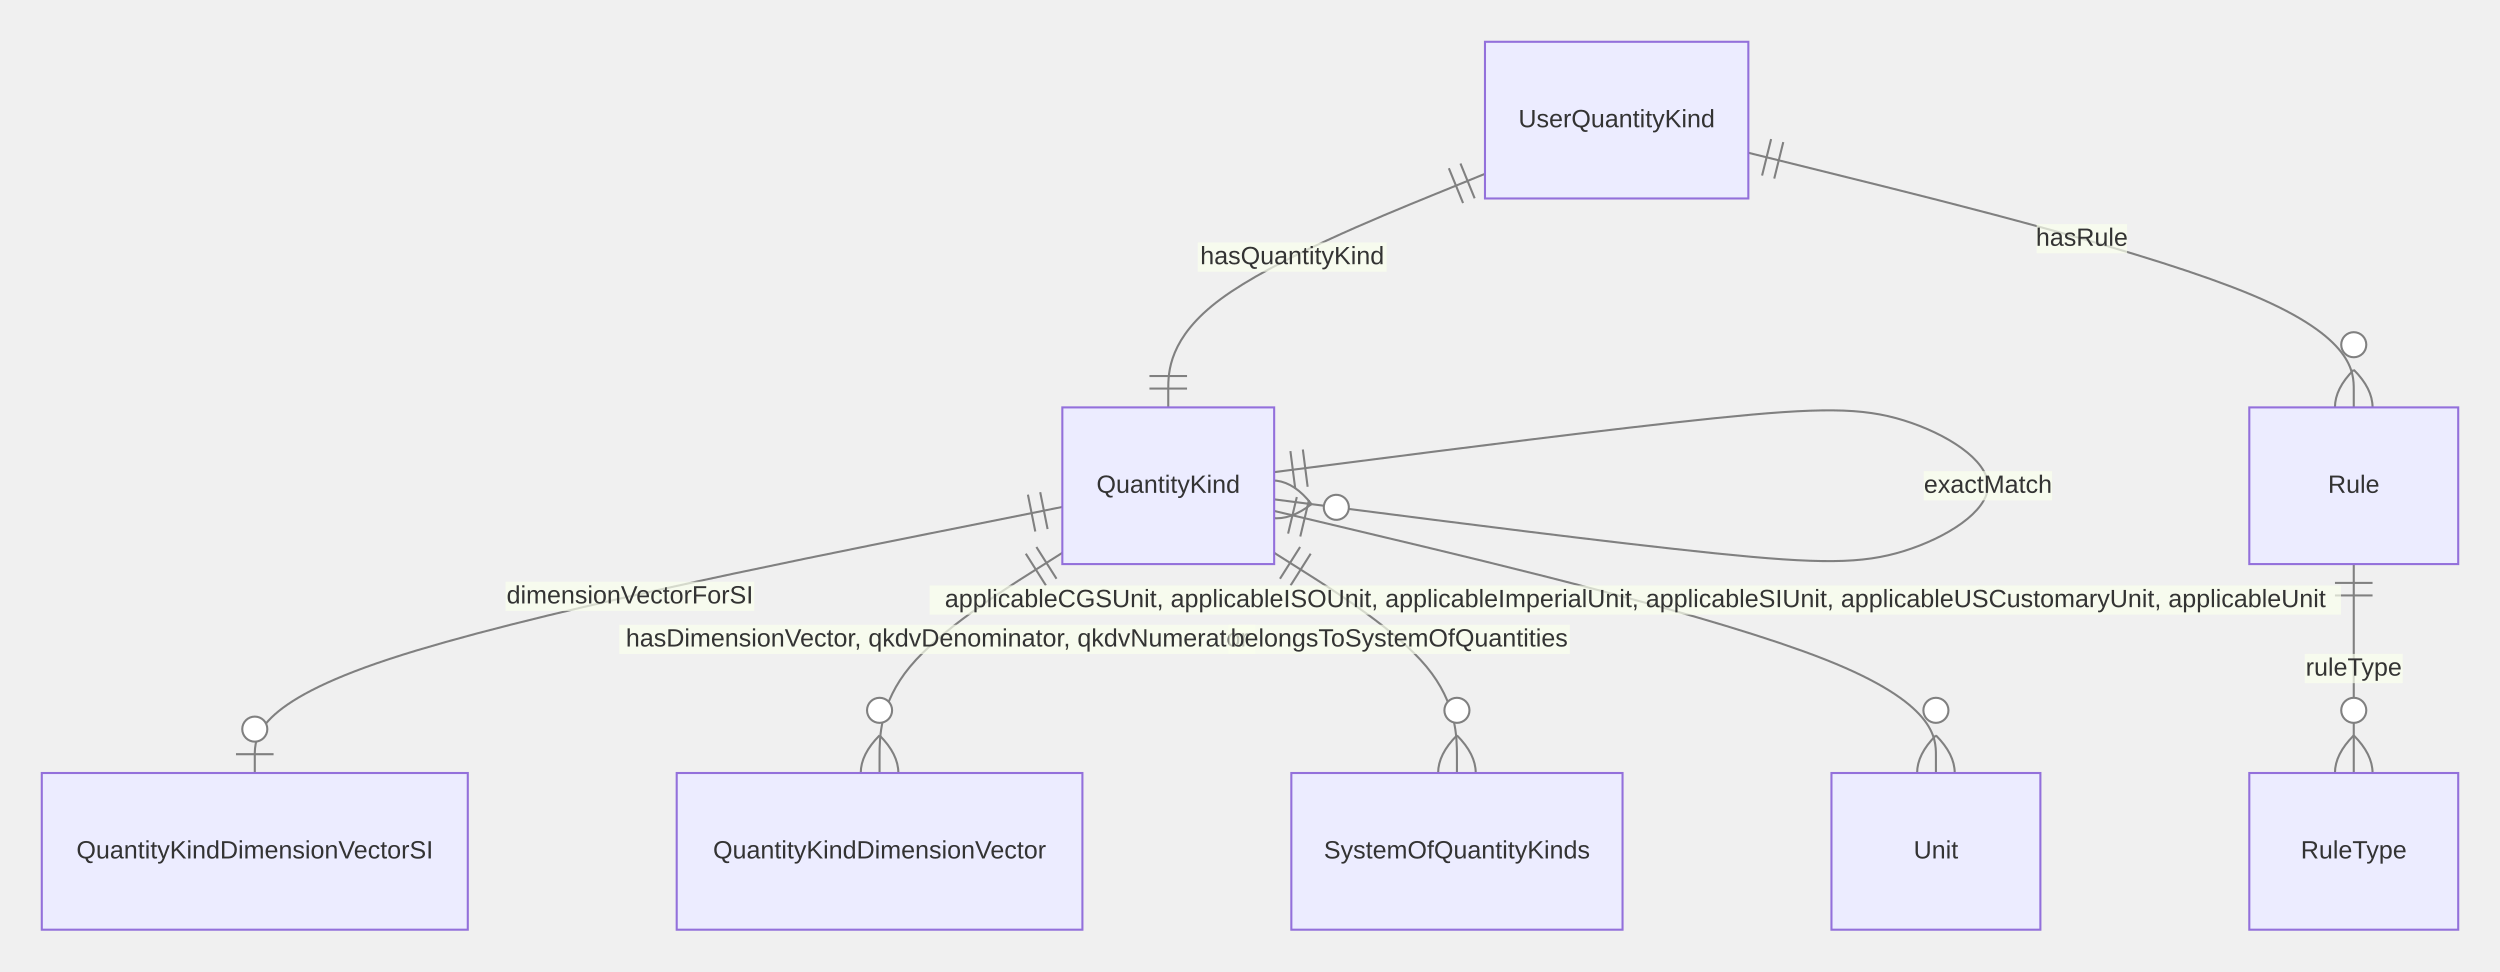
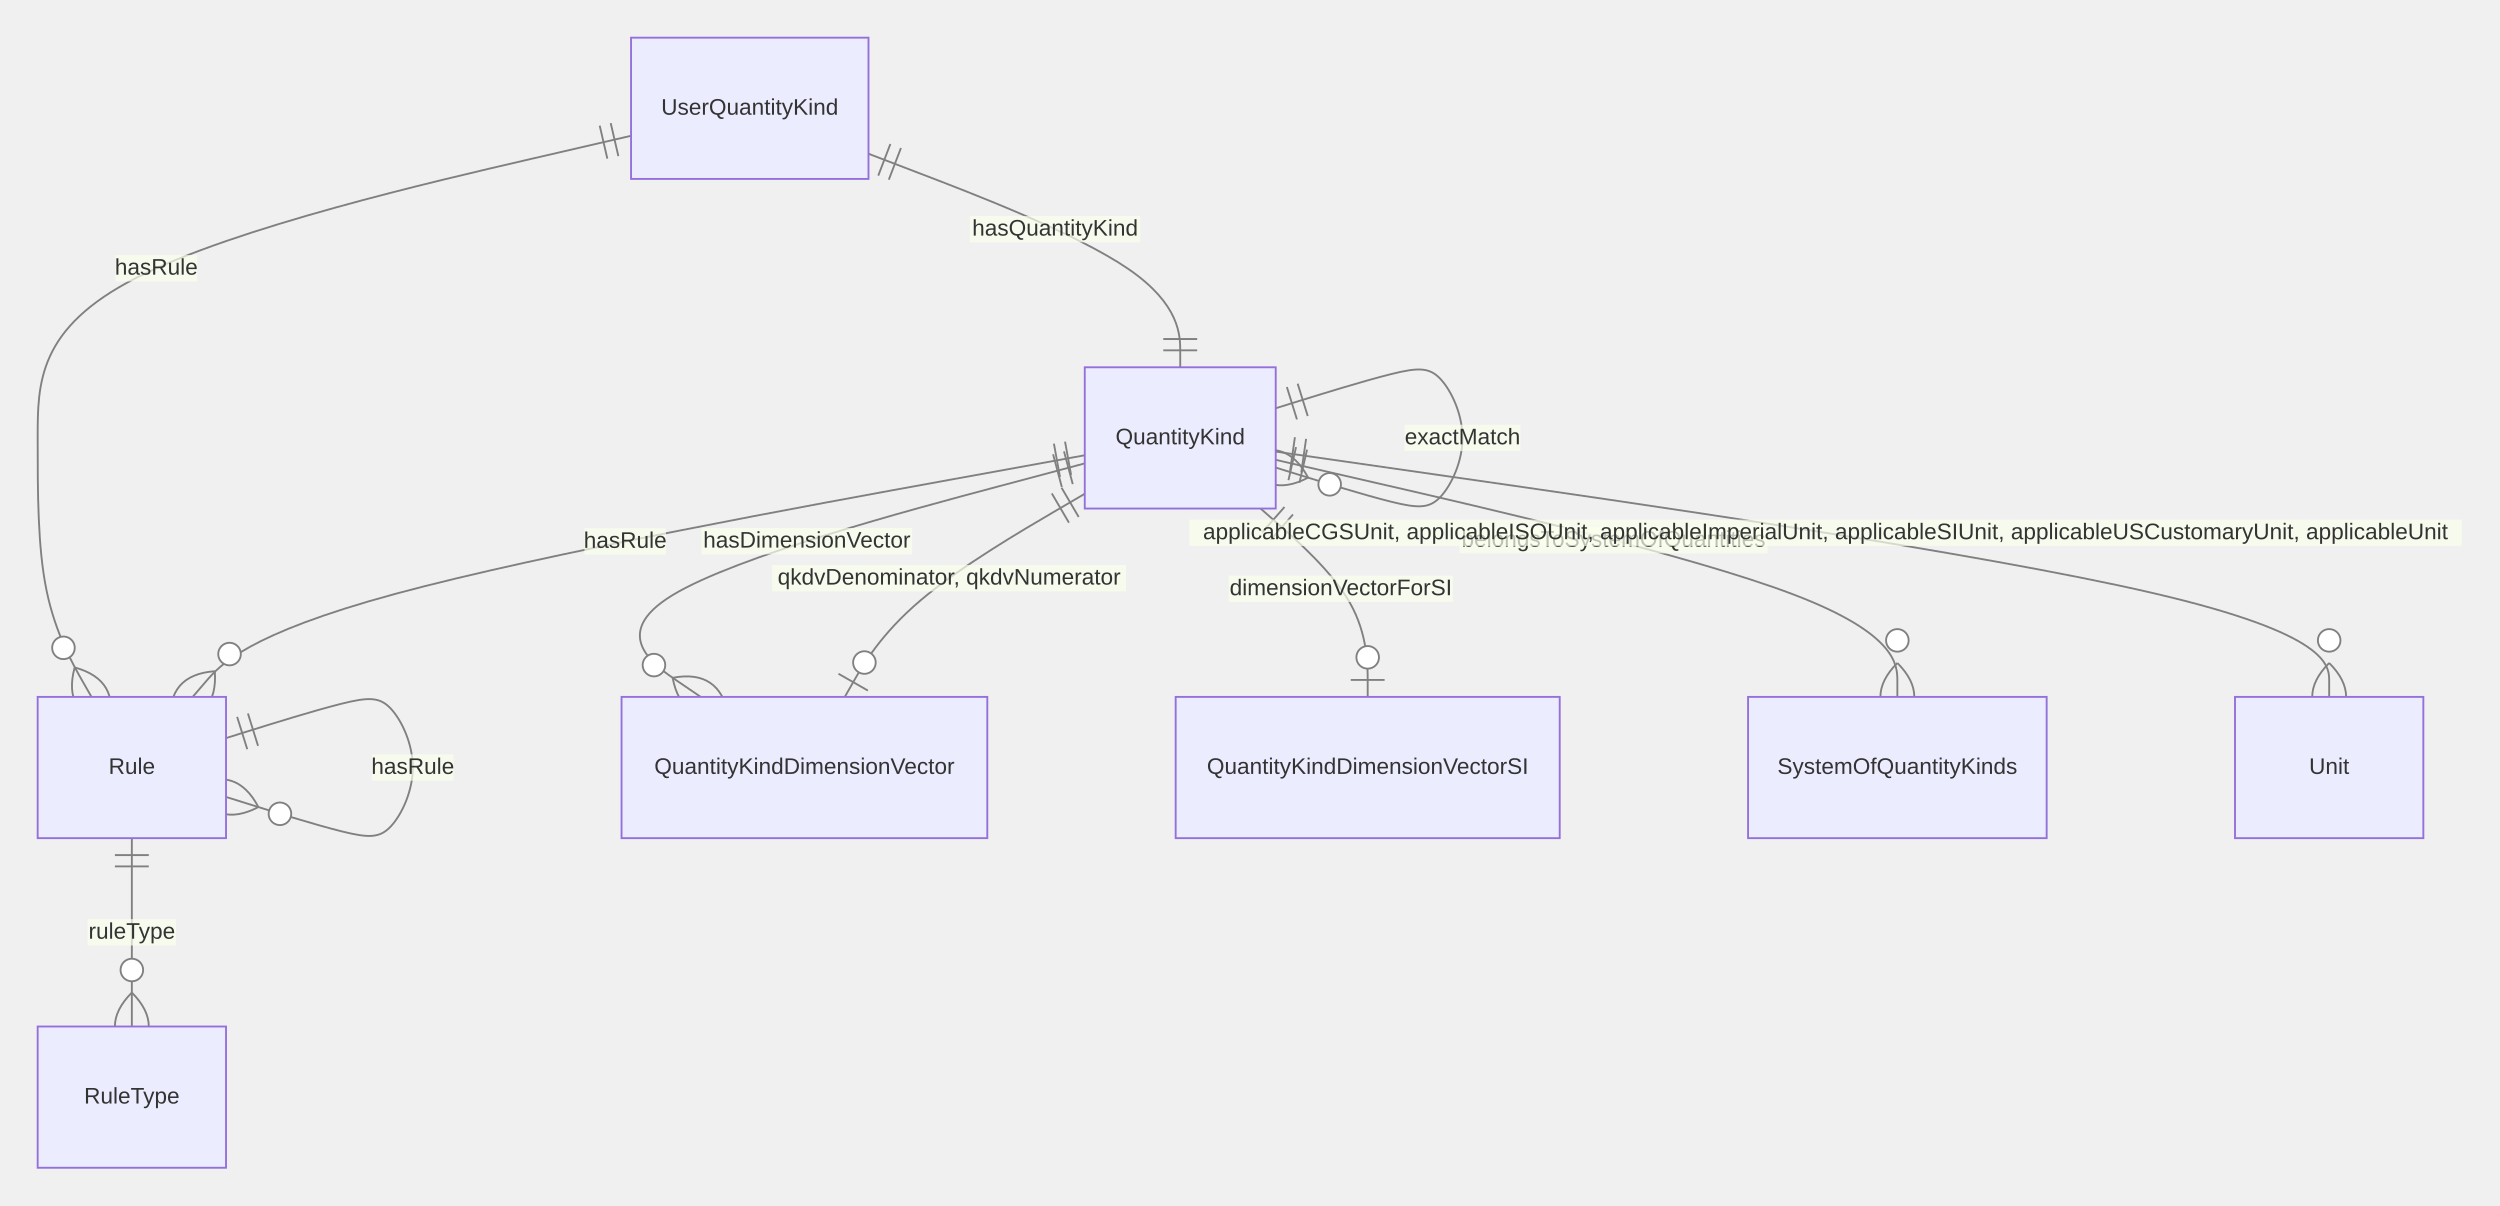
- <svg xmlns="http://www.w3.org/2000/svg" aria-roledescription="er" role="graphics-document document" viewBox="0 0 1196.632 465" height="465" width="1196.632" id="container">
+ <svg xmlns="http://www.w3.org/2000/svg" aria-roledescription="er" role="graphics-document document" viewBox="0 0 1327.326 640" height="640" width="1327.326" id="container">
  <style>#container{font-family:"trebuchet ms",verdana,arial,sans-serif;font-size:16px;fill:#333;}#container .error-icon{fill:#552222;}#container .error-text{fill:#552222;stroke:#552222;}#container .edge-thickness-normal{stroke-width:1px;}#container .edge-thickness-thick{stroke-width:3.5px;}#container .edge-pattern-solid{stroke-dasharray:0;}#container .edge-thickness-invisible{stroke-width:0;fill:none;}#container .edge-pattern-dashed{stroke-dasharray:3;}#container .edge-pattern-dotted{stroke-dasharray:2;}#container .marker{fill:#333333;stroke:#333333;}#container .marker.cross{stroke:#333333;}#container svg{font-family:"trebuchet ms",verdana,arial,sans-serif;font-size:16px;}#container p{margin:0;}#container .entityBox{fill:#ECECFF;stroke:#9370DB;}#container .attributeBoxOdd{fill:#ffffff;stroke:#9370DB;}#container .attributeBoxEven{fill:#f2f2f2;stroke:#9370DB;}#container .relationshipLabelBox{fill:hsl(80, 100%, 96.275%);opacity:0.7;background-color:hsl(80, 100%, 96.275%);}#container .relationshipLabelBox rect{opacity:0.5;}#container .relationshipLine{stroke:#333333;}#container .entityTitleText{text-anchor:middle;font-size:18px;fill:#333;}#container #MD_PARENT_START{fill:#f5f5f5!important;stroke:#333333!important;stroke-width:1;}#container #MD_PARENT_END{fill:#f5f5f5!important;stroke:#333333!important;stroke-width:1;}#container :root{--mermaid-font-family:"trebuchet ms",verdana,arial,sans-serif;}</style>
  <g />
  <defs>
    <marker orient="auto" markerHeight="240" markerWidth="190" refY="7" refX="0" id="MD_PARENT_START">
      <path d="M 18,7 L9,13 L1,7 L9,1 Z" />
    </marker>
  </defs>
  <defs>
    <marker orient="auto" markerHeight="28" markerWidth="20" refY="7" refX="19" id="MD_PARENT_END">
      <path d="M 18,7 L9,13 L1,7 L9,1 Z" />
    </marker>
  </defs>
  <defs>
    <marker orient="auto" markerHeight="18" markerWidth="18" refY="9" refX="0" id="ONLY_ONE_START">
      <path d="M9,0 L9,18 M15,0 L15,18" fill="none" stroke="gray" />
    </marker>
  </defs>
  <defs>
    <marker orient="auto" markerHeight="18" markerWidth="18" refY="9" refX="18" id="ONLY_ONE_END">
      <path d="M3,0 L3,18 M9,0 L9,18" fill="none" stroke="gray" />
    </marker>
  </defs>
  <defs>
    <marker orient="auto" markerHeight="18" markerWidth="30" refY="9" refX="0" id="ZERO_OR_ONE_START">
      <circle r="6" cy="9" cx="21" fill="white" stroke="gray" />
      <path d="M9,0 L9,18" fill="none" stroke="gray" />
    </marker>
  </defs>
  <defs>
    <marker orient="auto" markerHeight="18" markerWidth="30" refY="9" refX="30" id="ZERO_OR_ONE_END">
      <circle r="6" cy="9" cx="9" fill="white" stroke="gray" />
      <path d="M21,0 L21,18" fill="none" stroke="gray" />
    </marker>
  </defs>
  <defs>
    <marker orient="auto" markerHeight="36" markerWidth="45" refY="18" refX="18" id="ONE_OR_MORE_START">
      <path d="M0,18 Q 18,0 36,18 Q 18,36 0,18 M42,9 L42,27" fill="none" stroke="gray" />
    </marker>
  </defs>
  <defs>
    <marker orient="auto" markerHeight="36" markerWidth="45" refY="18" refX="27" id="ONE_OR_MORE_END">
      <path d="M3,9 L3,27 M9,18 Q27,0 45,18 Q27,36 9,18" fill="none" stroke="gray" />
    </marker>
  </defs>
  <defs>
    <marker orient="auto" markerHeight="36" markerWidth="57" refY="18" refX="18" id="ZERO_OR_MORE_START">
      <circle r="6" cy="18" cx="48" fill="white" stroke="gray" />
      <path d="M0,18 Q18,0 36,18 Q18,36 0,18" fill="none" stroke="gray" />
    </marker>
  </defs>
  <defs>
    <marker orient="auto" markerHeight="36" markerWidth="57" refY="18" refX="39" id="ZERO_OR_MORE_END">
      <circle r="6" cy="18" cx="9" fill="white" stroke="gray" />
      <path d="M21,18 Q39,0 57,18 Q39,36 21,18" fill="none" stroke="gray" />
    </marker>
  </defs>
-   <path style="stroke: gray; fill: none;" marker-start="url(#ONLY_ONE_START)" marker-end="url(#ZERO_OR_ONE_END)" d="M508.489,242.645L444.066,255.538C379.644,268.43,250.798,294.215,186.376,315.441C121.953,336.667,121.953,353.333,121.953,361.667L121.953,370" class="er relationshipLine" />
-   <path style="stroke: gray; fill: none;" marker-start="url(#ONLY_ONE_START)" marker-end="url(#ZERO_OR_MORE_END)" d="M609.88,225.986L650.074,220.822C690.269,215.658,770.659,205.329,820.902,200.164C871.145,195,891.243,195,911.34,201.25C931.437,207.5,951.535,220,951.535,232.5C951.535,245,931.437,257.5,911.34,263.75C891.243,270,871.145,270,820.902,264.836C770.659,259.671,690.269,249.342,650.074,244.178L609.88,239.014" class="er relationshipLine" />
-   <path style="stroke: gray; fill: none;" marker-start="url(#ONLY_ONE_START)" marker-end="url(#ZERO_OR_MORE_END)" d="M508.489,264.602L493.908,273.835C479.327,283.068,450.165,301.534,435.584,319.1C421.003,336.667,421.003,353.333,421.003,361.667L421.003,370" class="er relationshipLine" />
-   <path style="stroke: gray; fill: none;" marker-start="url(#ONLY_ONE_START)" marker-end="url(#ZERO_OR_MORE_END)" d="M609.88,264.602L624.461,273.835C639.042,283.068,668.204,301.534,682.785,319.1C697.366,336.667,697.366,353.333,697.366,361.667L697.366,370" class="er relationshipLine" />
-   <path style="stroke: gray; fill: none;" marker-start="url(#ONLY_ONE_START)" marker-end="url(#ZERO_OR_MORE_END)" d="M609.88,244.572L662.672,257.143C715.464,269.715,821.048,294.857,873.84,315.762C926.632,336.667,926.632,353.333,926.632,361.667L926.632,370" class="er relationshipLine" />
-   <path style="stroke: gray; fill: none;" marker-start="url(#ONLY_ONE_START)" marker-end="url(#ZERO_OR_MORE_END)" d="M1126.632,270L1126.632,278.333C1126.632,286.667,1126.632,303.333,1126.632,320C1126.632,336.667,1126.632,353.333,1126.632,361.667L1126.632,370" class="er relationshipLine" />
-   <path style="stroke: gray; fill: none;" marker-start="url(#ONLY_ONE_START)" marker-end="url(#ONLY_ONE_END)" d="M710.786,83.196L685.519,93.497C660.252,103.797,609.718,124.399,584.451,143.033C559.184,161.667,559.184,178.333,559.184,186.667L559.184,195" class="er relationshipLine" />
-   <path style="stroke: gray; fill: none;" marker-start="url(#ONLY_ONE_START)" marker-end="url(#ZERO_OR_MORE_END)" d="M836.849,73.132L885.146,85.11C933.443,97.088,1030.038,121.044,1078.335,141.355C1126.632,161.667,1126.632,178.333,1126.632,186.667L1126.632,195" class="er relationshipLine" />
-   <g transform="translate(508.489,195 )" id="entity-QuantityKind-6f79b338-e354-5d95-8035-8883644476ff">
+   <path style="stroke: gray; fill: none;" marker-start="url(#ONLY_ONE_START)" marker-end="url(#ZERO_OR_ONE_END)" d="M575.926,262.166L559.454,271.805C542.983,281.444,510.04,300.722,488.806,318.694C467.573,336.667,458.049,353.333,453.287,361.667L448.525,370" class="er relationshipLine" />
+   <path style="stroke: gray; fill: none;" marker-start="url(#ONLY_ONE_START)" marker-end="url(#ZERO_OR_ONE_END)" d="M669.275,270L678.753,278.333C688.232,286.667,707.189,303.333,716.668,320C726.146,336.667,726.146,353.333,726.146,361.667L726.146,370" class="er relationshipLine" />
+   <path style="stroke: gray; fill: none;" marker-start="url(#ONLY_ONE_START)" marker-end="url(#ZERO_OR_MORE_END)" d="M677.317,216.749L688.983,213.124C700.65,209.499,723.983,202.25,738.567,198.625C753.15,195,758.983,195,764.817,201.25C770.65,207.5,776.483,220,776.483,232.5C776.483,245,770.65,257.5,764.817,263.75C758.983,270,753.15,270,738.567,266.375C723.983,262.75,700.65,255.501,688.983,251.876L677.317,248.251" class="er relationshipLine" />
+   <path style="stroke: gray; fill: none;" marker-start="url(#ONLY_ONE_START)" marker-end="url(#ZERO_OR_MORE_END)" d="M575.926,246.021L529.696,258.351C483.467,270.681,391.008,295.34,357.021,316.003C323.034,336.667,347.519,353.333,359.762,361.667L372.004,370" class="er relationshipLine" />
+   <path style="stroke: gray; fill: none;" marker-start="url(#ONLY_ONE_START)" marker-end="url(#ZERO_OR_MORE_END)" d="M575.926,241.717L504.163,254.764C432.4,267.811,288.874,293.906,209.935,315.286C130.996,336.667,116.644,353.333,109.468,361.667L102.292,370" class="er relationshipLine" />
+   <path style="stroke: gray; fill: none;" marker-start="url(#ONLY_ONE_START)" marker-end="url(#ZERO_OR_MORE_END)" d="M677.317,244.15L732.325,256.792C787.333,269.434,897.349,294.717,952.358,315.692C1007.366,336.667,1007.366,353.333,1007.366,361.667L1007.366,370" class="er relationshipLine" />
+   <path style="stroke: gray; fill: none;" marker-start="url(#ONLY_ONE_START)" marker-end="url(#ZERO_OR_MORE_END)" d="M677.317,239.772L770.536,253.143C863.755,266.514,1050.194,293.257,1143.413,314.962C1236.632,336.667,1236.632,353.333,1236.632,361.667L1236.632,370" class="er relationshipLine" />
+   <path style="stroke: gray; fill: none;" marker-start="url(#ONLY_ONE_START)" marker-end="url(#ZERO_OR_MORE_END)" d="M120,391.875L131.667,388.229C143.333,384.583,166.667,377.292,181.25,373.646C195.833,370,201.667,370,207.5,376.25C213.333,382.5,219.167,395,219.167,407.5C219.167,420,213.333,432.5,207.5,438.75C201.667,445,195.833,445,181.25,441.354C166.667,437.708,143.333,430.417,131.667,426.771L120,423.125" class="er relationshipLine" />
+   <path style="stroke: gray; fill: none;" marker-start="url(#ONLY_ONE_START)" marker-end="url(#ZERO_OR_MORE_END)" d="M70,445L70,453.333C70,461.667,70,478.333,70,495C70,511.667,70,528.333,70,536.667L70,545" class="er relationshipLine" />
+   <path style="stroke: gray; fill: none;" marker-start="url(#ONLY_ONE_START)" marker-end="url(#ONLY_ONE_END)" d="M461.104,81.632L488.691,92.193C516.277,102.754,571.449,123.877,599.035,142.772C626.621,161.667,626.621,178.333,626.621,186.667L626.621,195" class="er relationshipLine" />
+   <path style="stroke: gray; fill: none;" marker-start="url(#ONLY_ONE_START)" marker-end="url(#ZERO_OR_MORE_END)" d="M335.042,72.088L282.535,84.24C230.028,96.392,125.014,120.696,72.507,147.431C20,174.167,20,203.333,20,232.5C20,261.667,20,290.833,24.762,313.75C29.524,336.667,39.048,353.333,43.81,361.667L48.571,370" class="er relationshipLine" />
+   <g transform="translate(575.9261,195 )" id="entity-QuantityKind-6f79b338-e354-5d95-8035-8883644476ff">
    <rect height="75" width="101.391" y="0" x="0" class="er entityBox" />
    <text style="dominant-baseline: middle; text-anchor: middle; font-size: 12px;" transform="translate(50.69531,37.5)" y="0" x="0" id="text-entity-QuantityKind-6f79b338-e354-5d95-8035-8883644476ff" class="er entityLabel">QuantityKind</text>
  </g>
-   <g transform="translate(1076.632,195 )" id="entity-Rule-886caf8e-59ff-5db3-a492-27242971196f">
+   <g transform="translate(20,370 )" id="entity-Rule-886caf8e-59ff-5db3-a492-27242971196f">
    <rect height="75" width="100" y="0" x="0" class="er entityBox" />
    <text style="dominant-baseline: middle; text-anchor: middle; font-size: 12px;" transform="translate(50,37.5)" y="0" x="0" id="text-entity-Rule-886caf8e-59ff-5db3-a492-27242971196f" class="er entityLabel">Rule</text>
  </g>
-   <g transform="translate(710.7862,20 )" id="entity-UserQuantityKind-1d3cd085-6793-5448-82a1-6476fcd13bbf">
+   <g transform="translate(335.0419,20 )" id="entity-UserQuantityKind-1d3cd085-6793-5448-82a1-6476fcd13bbf">
    <rect height="75" width="126.062" y="0" x="0" class="er entityBox" />
    <text style="dominant-baseline: middle; text-anchor: middle; font-size: 12px;" transform="translate(63.03125,37.5)" y="0" x="0" id="text-entity-UserQuantityKind-1d3cd085-6793-5448-82a1-6476fcd13bbf" class="er entityLabel">UserQuantityKind</text>
  </g>
-   <g transform="translate(20,370 )" id="entity-QuantityKindDimensionVectorSI-2681a9c0-d385-5c75-b278-85a805bca5b5">
+   <g transform="translate(330,370 )" id="entity-QuantityKindDimensionVector-bfa1bf26-fcae-516f-8f63-2f454f3dac1b">
+     <rect height="75" width="194.193" y="0" x="0" class="er entityBox" />
+     <text style="dominant-baseline: middle; text-anchor: middle; font-size: 12px;" transform="translate(97.09654,37.5)" y="0" x="0" id="text-entity-QuantityKindDimensionVector-bfa1bf26-fcae-516f-8f63-2f454f3dac1b" class="er entityLabel">QuantityKindDimensionVector</text>
+   </g>
+   <g transform="translate(624.1931,370 )" id="entity-QuantityKindDimensionVectorSI-2681a9c0-d385-5c75-b278-85a805bca5b5">
    <rect height="75" width="203.906" y="0" x="0" class="er entityBox" />
    <text style="dominant-baseline: middle; text-anchor: middle; font-size: 12px;" transform="translate(101.9531,37.5)" y="0" x="0" id="text-entity-QuantityKindDimensionVectorSI-2681a9c0-d385-5c75-b278-85a805bca5b5" class="er entityLabel">QuantityKindDimensionVectorSI</text>
  </g>
-   <g transform="translate(323.9062,370 )" id="entity-QuantityKindDimensionVector-bfa1bf26-fcae-516f-8f63-2f454f3dac1b">
-     <rect height="75" width="194.193" y="0" x="0" class="er entityBox" />
-     <text style="dominant-baseline: middle; text-anchor: middle; font-size: 12px;" transform="translate(97.09654,37.5)" y="0" x="0" id="text-entity-QuantityKindDimensionVector-bfa1bf26-fcae-516f-8f63-2f454f3dac1b" class="er entityLabel">QuantityKindDimensionVector</text>
-   </g>
-   <g transform="translate(618.0993,370 )" id="entity-SystemOfQuantityKinds-09c2a533-d4ff-5ffb-9642-53498359216a">
+   <g transform="translate(928.0993,370 )" id="entity-SystemOfQuantityKinds-09c2a533-d4ff-5ffb-9642-53498359216a">
    <rect height="75" width="158.533" y="0" x="0" class="er entityBox" />
    <text style="dominant-baseline: middle; text-anchor: middle; font-size: 12px;" transform="translate(79.26643,37.5)" y="0" x="0" id="text-entity-SystemOfQuantityKinds-09c2a533-d4ff-5ffb-9642-53498359216a" class="er entityLabel">SystemOfQuantityKinds</text>
  </g>
-   <g transform="translate(876.6322,370 )" id="entity-Unit-c57ac1ea-0a24-509a-a80e-23f8c03ca739">
+   <g transform="translate(1186.632,370 )" id="entity-Unit-c57ac1ea-0a24-509a-a80e-23f8c03ca739">
    <rect height="75" width="100" y="0" x="0" class="er entityBox" />
    <text style="dominant-baseline: middle; text-anchor: middle; font-size: 12px;" transform="translate(50,37.5)" y="0" x="0" id="text-entity-Unit-c57ac1ea-0a24-509a-a80e-23f8c03ca739" class="er entityLabel">Unit</text>
  </g>
-   <g transform="translate(1076.632,370 )" id="entity-RuleType-d54df1a6-a17d-5920-9344-6f805c739e55">
+   <g transform="translate(20,545 )" id="entity-RuleType-d54df1a6-a17d-5920-9344-6f805c739e55">
    <rect height="75" width="100" y="0" x="0" class="er entityBox" />
    <text style="dominant-baseline: middle; text-anchor: middle; font-size: 12px;" transform="translate(50,37.5)" y="0" x="0" id="text-entity-RuleType-d54df1a6-a17d-5920-9344-6f805c739e55" class="er entityLabel">RuleType</text>
  </g>
-   <rect height="14" width="119.078" y="278.434" x="241.969" class="er relationshipLabelBox" />
-   <text style="text-anchor: middle; dominant-baseline: middle; font-size: 12px;" y="285.434" x="301.508" id="rel1" class="er relationshipLabel">dimensionVectorForSI</text>
-   <rect height="14" width="61.453" y="225.5" x="920.808" class="er relationshipLabelBox" />
-   <text style="text-anchor: middle; dominant-baseline: middle; font-size: 12px;" y="232.5" x="951.535" id="rel2" class="er relationshipLabel">exactMatch</text>
-   <rect height="14" width="304.498" y="299.047" x="296.397" class="er relationshipLabelBox" />
-   <text style="text-anchor: middle; dominant-baseline: middle; font-size: 12px;" y="306.047" x="448.646" id="rel3" class="er relationshipLabel">hasDimensionVector, qkdvDenominator, qkdvNumerator</text>
-   <rect height="14" width="163.429" y="299.047" x="588.008" class="er relationshipLabelBox" />
-   <text style="text-anchor: middle; dominant-baseline: middle; font-size: 12px;" y="306.047" x="669.723" id="rel4" class="er relationshipLabel">belongsToSystemOfQuantities</text>
-   <rect height="14" width="675.577" y="280.208" x="444.955" class="er relationshipLabelBox" />
-   <text style="text-anchor: middle; dominant-baseline: middle; font-size: 12px;" y="287.208" x="782.743" id="rel5" class="er relationshipLabel">applicableCGSUnit, applicableISOUnit, applicableImperialUnit, applicableSIUnit, applicableUSCustomaryUnit, applicableUnit</text>
-   <rect height="14" width="46.922" y="313" x="1103.171" class="er relationshipLabelBox" />
-   <text style="text-anchor: middle; dominant-baseline: middle; font-size: 12px;" y="320" x="1126.632" id="rel6" class="er relationshipLabel">ruleType</text>
-   <rect height="14" width="90.438" y="116.059" x="573.303" class="er relationshipLabelBox" />
-   <text style="text-anchor: middle; dominant-baseline: middle; font-size: 12px;" y="123.059" x="618.522" id="rel7" class="er relationshipLabel">hasQuantityKind</text>
-   <rect height="14" width="43.297" y="107.254" x="974.85" class="er relationshipLabelBox" />
-   <text style="text-anchor: middle; dominant-baseline: middle; font-size: 12px;" y="114.254" x="996.499" id="rel8" class="er relationshipLabel">hasRule</text>
+   <rect height="14" width="187.917" y="299.962" x="409.981" class="er relationshipLabelBox" />
+   <text style="text-anchor: middle; dominant-baseline: middle; font-size: 12px;" y="306.962" x="503.94" id="rel1" class="er relationshipLabel">qkdvDenominator, qkdvNumerator</text>
+   <rect height="14" width="119.078" y="305.612" x="652.348" class="er relationshipLabelBox" />
+   <text style="text-anchor: middle; dominant-baseline: middle; font-size: 12px;" y="312.612" x="711.887" id="rel2" class="er relationshipLabel">dimensionVectorForSI</text>
+   <rect height="14" width="61.453" y="225.5" x="745.756" class="er relationshipLabelBox" />
+   <text style="text-anchor: middle; dominant-baseline: middle; font-size: 12px;" y="232.5" x="776.483" id="rel3" class="er relationshipLabel">exactMatch</text>
+   <rect height="14" width="111.849" y="280.33" x="372.458" class="er relationshipLabelBox" />
+   <text style="text-anchor: middle; dominant-baseline: middle; font-size: 12px;" y="287.33" x="428.382" id="rel4" class="er relationshipLabel">hasDimensionVector</text>
+   <rect height="14" width="43.297" y="280.482" x="310.29" class="er relationshipLabelBox" />
+   <text style="text-anchor: middle; dominant-baseline: middle; font-size: 12px;" y="287.482" x="331.939" id="rel5" class="er relationshipLabel">hasRule</text>
+   <rect height="14" width="163.429" y="279.817" x="774.958" class="er relationshipLabelBox" />
+   <text style="text-anchor: middle; dominant-baseline: middle; font-size: 12px;" y="286.817" x="856.672" id="rel6" class="er relationshipLabel">belongsToSystemOfQuantities</text>
+   <rect height="14" width="675.577" y="275.876" x="631.422" class="er relationshipLabelBox" />
+   <text style="text-anchor: middle; dominant-baseline: middle; font-size: 12px;" y="282.876" x="969.211" id="rel7" class="er relationshipLabel">applicableCGSUnit, applicableISOUnit, applicableImperialUnit, applicableSIUnit, applicableUSCustomaryUnit, applicableUnit</text>
+   <rect height="14" width="43.297" y="400.5" x="197.519" class="er relationshipLabelBox" />
+   <text style="text-anchor: middle; dominant-baseline: middle; font-size: 12px;" y="407.5" x="219.167" id="rel8" class="er relationshipLabel">hasRule</text>
+   <rect height="14" width="46.922" y="488" x="46.539" class="er relationshipLabelBox" />
+   <text style="text-anchor: middle; dominant-baseline: middle; font-size: 12px;" y="495" x="70" id="rel9" class="er relationshipLabel">ruleType</text>
+   <rect height="14" width="90.438" y="114.678" x="514.973" class="er relationshipLabelBox" />
+   <text style="text-anchor: middle; dominant-baseline: middle; font-size: 12px;" y="121.678" x="560.192" id="rel10" class="er relationshipLabel">hasQuantityKind</text>
+   <rect height="14" width="43.297" y="135.429" x="61.338" class="er relationshipLabelBox" />
+   <text style="text-anchor: middle; dominant-baseline: middle; font-size: 12px;" y="142.429" x="82.987" id="rel11" class="er relationshipLabel">hasRule</text>
</svg>
